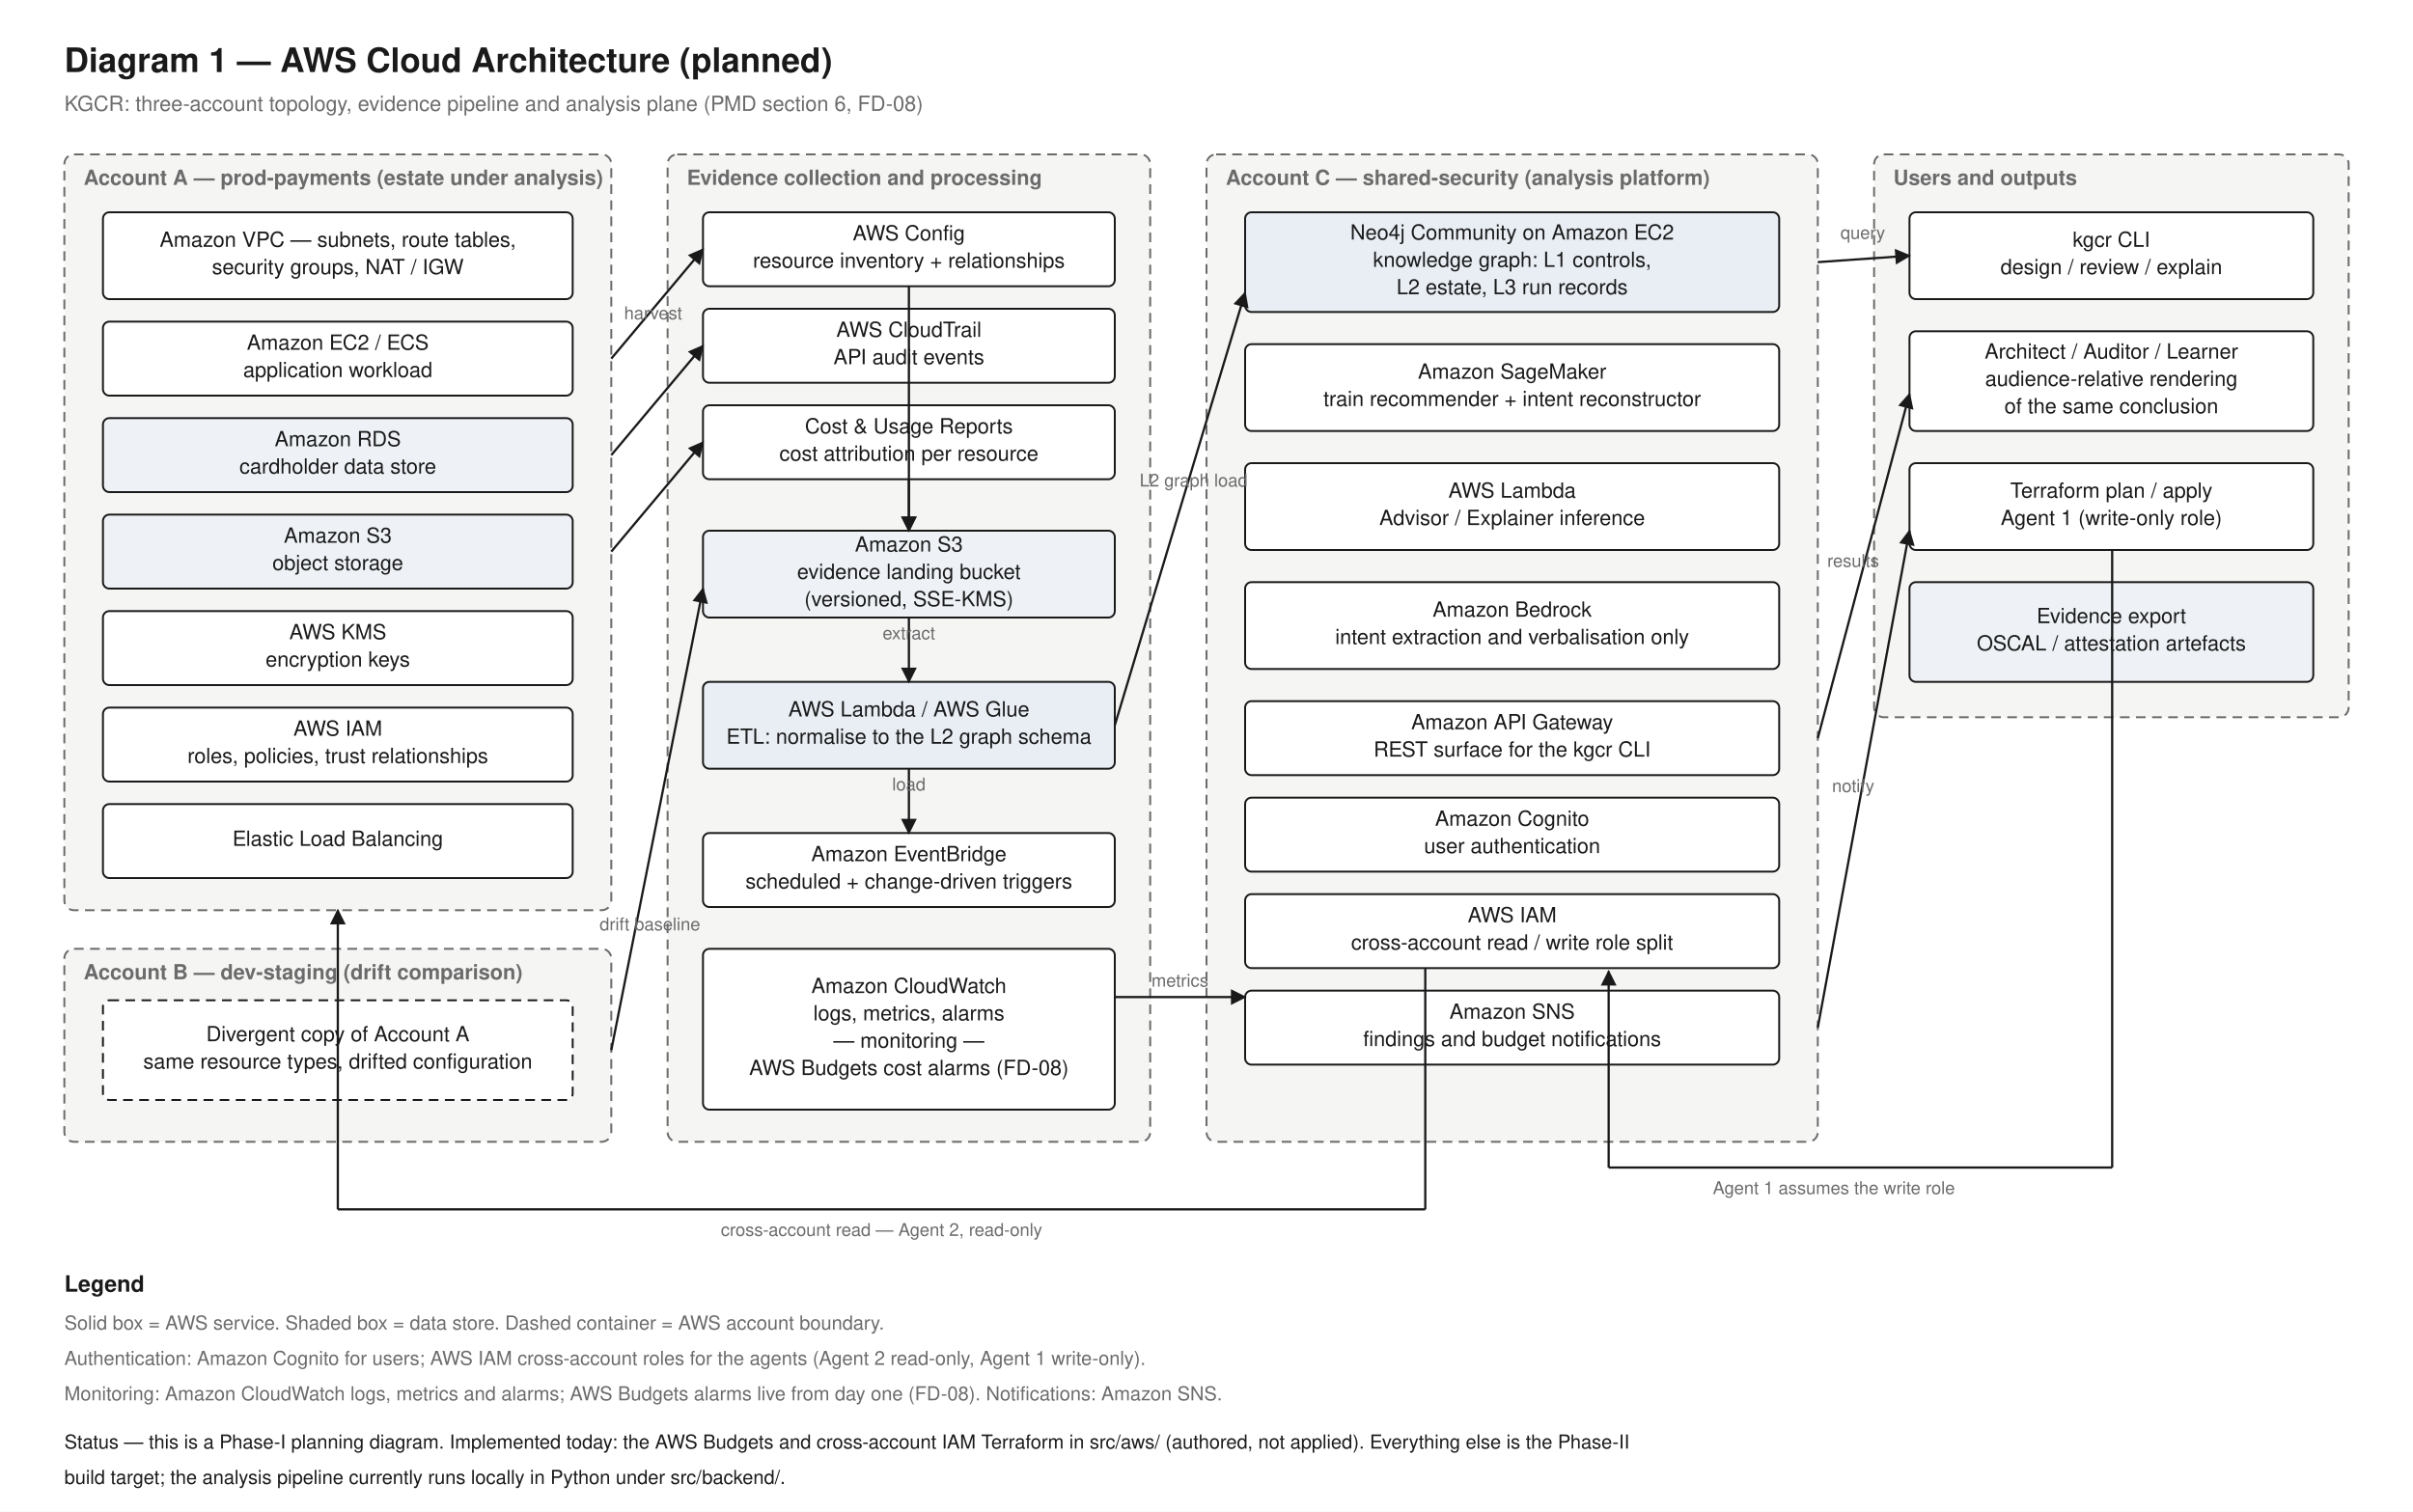
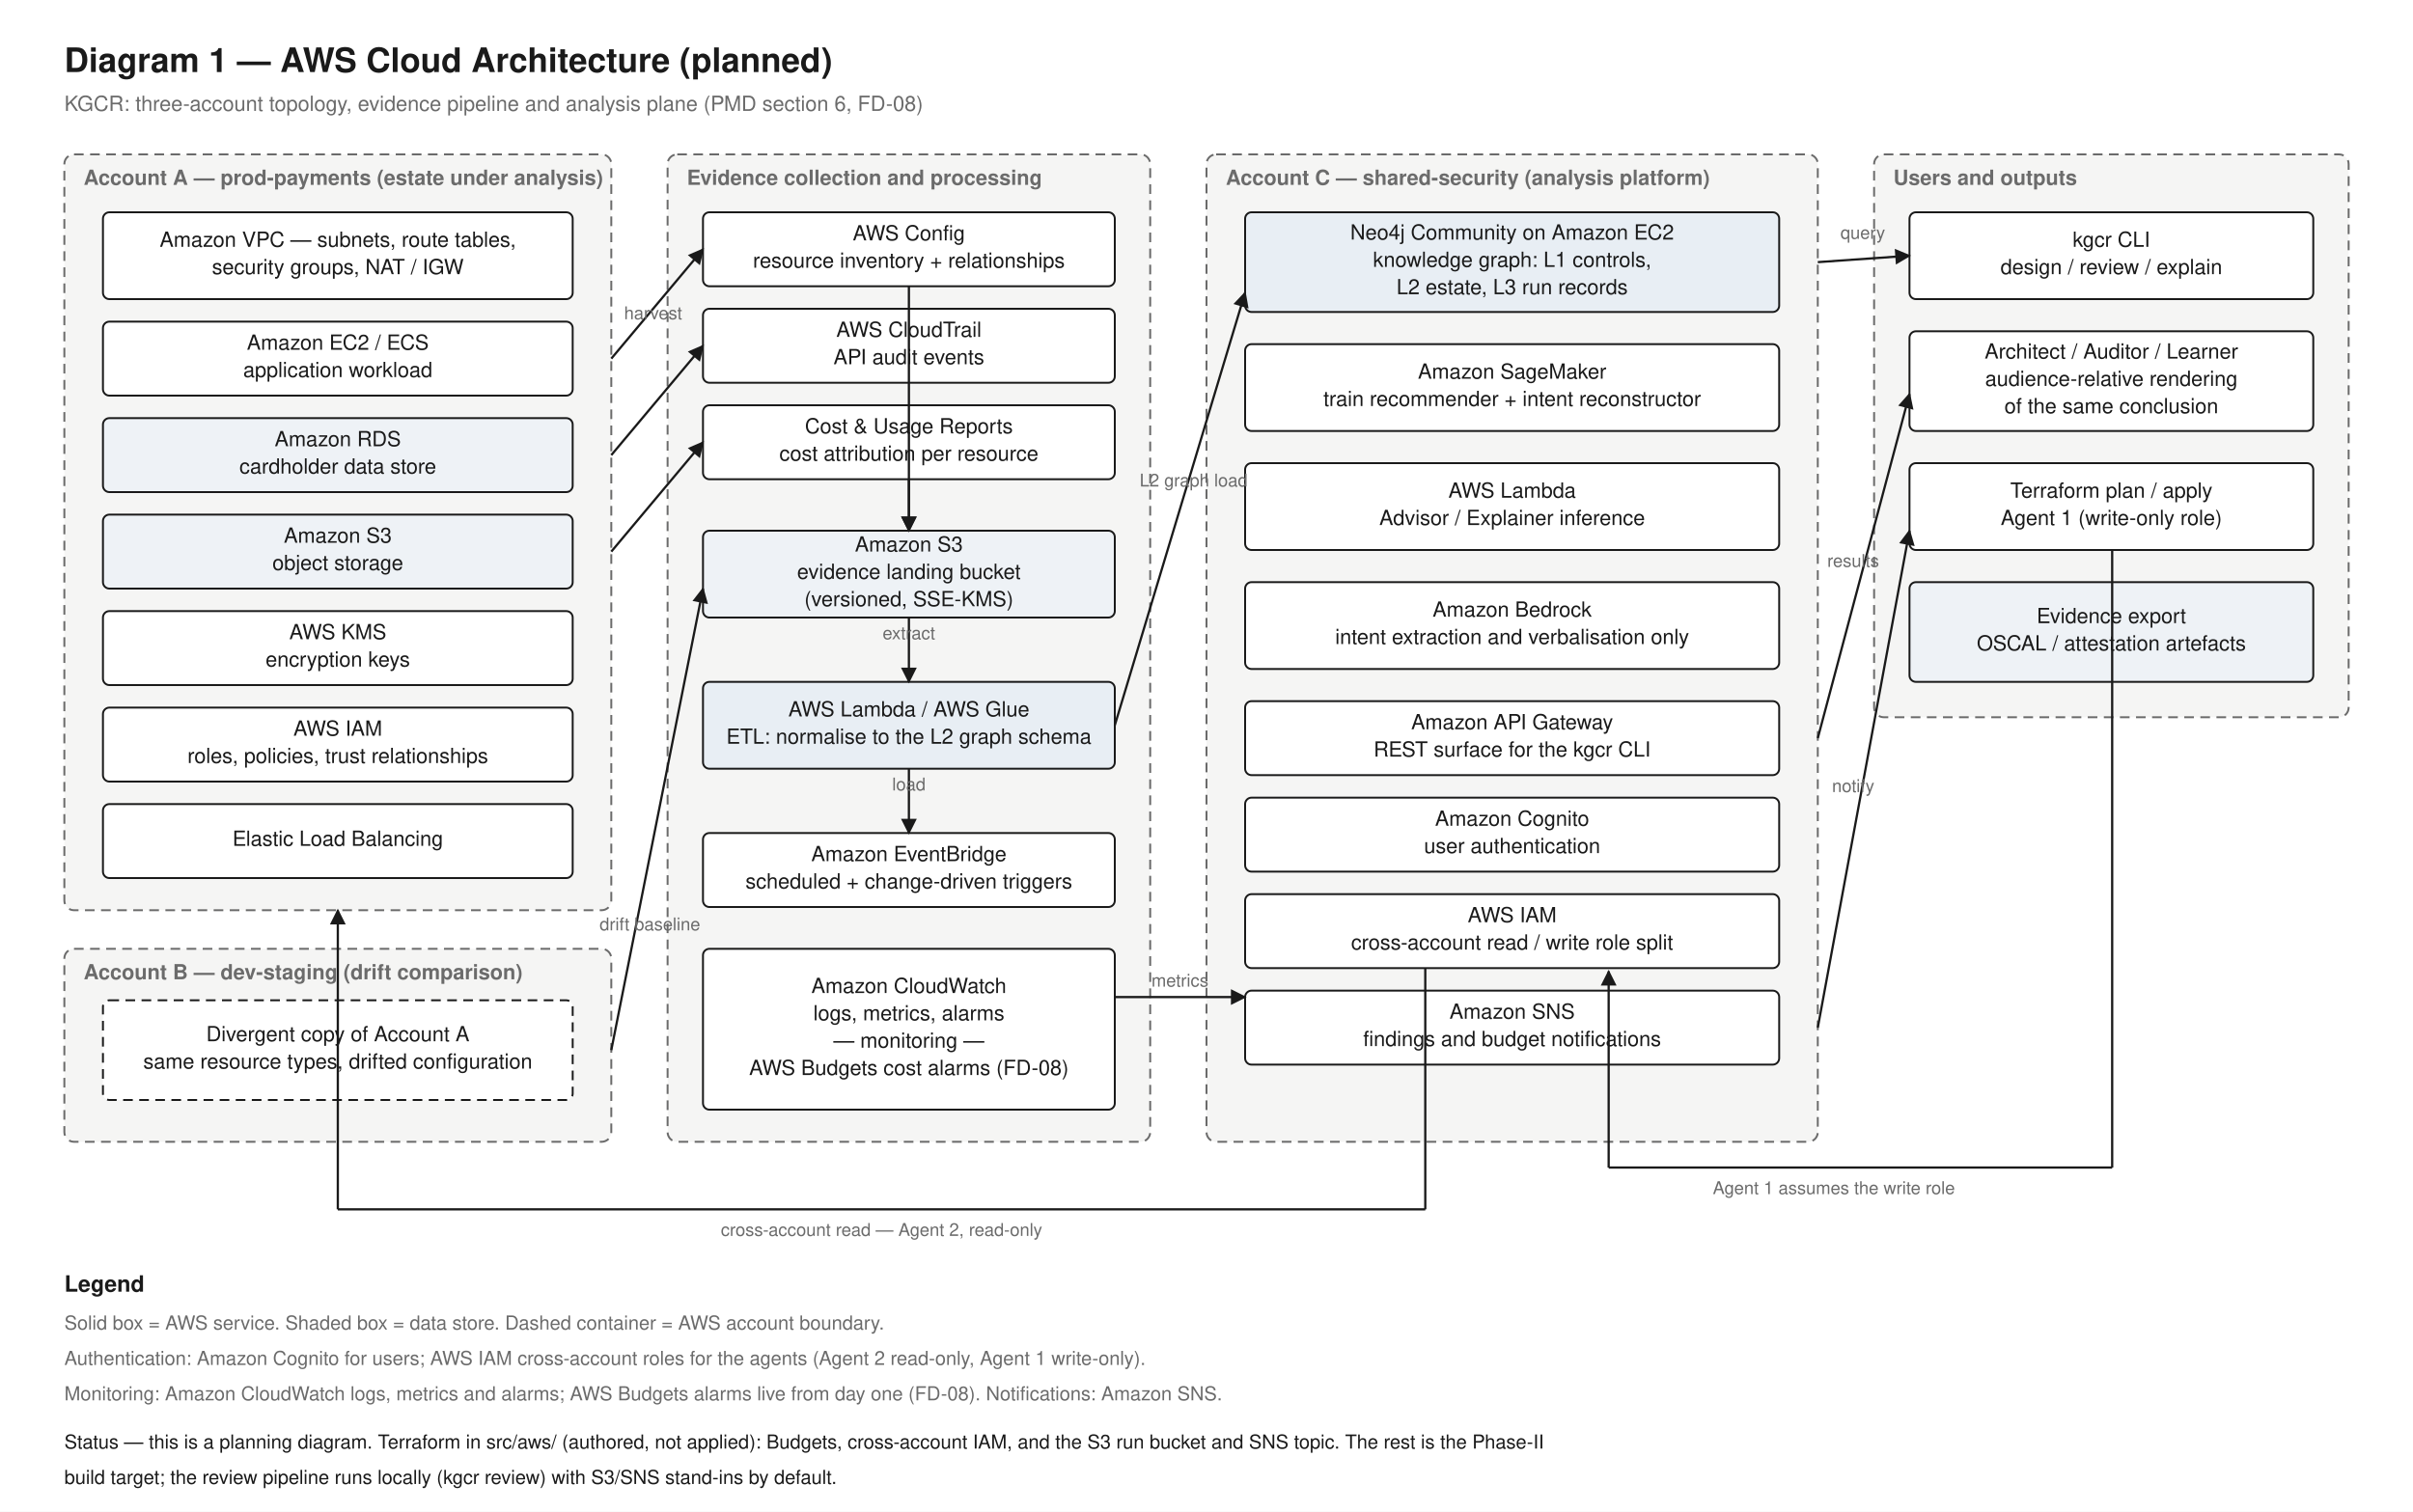
<svg xmlns="http://www.w3.org/2000/svg" width="1500" height="940" viewBox="0 0 1500 940" font-family="Segoe UI, Helvetica, Arial, sans-serif">
  <rect width="1500" height="940" fill="#ffffff" />
  <defs>
    <marker id="a" viewBox="0 0 10 10" refX="9" refY="5" markerWidth="7" markerHeight="7" orient="auto-start-reverse">
      <path d="M0,0 L10,5 L0,10 z" fill="#1a1a1a" />
    </marker>
  </defs>
  <text x="40" y="40" font-size="21" text-anchor="start" dominant-baseline="central" fill="#1a1a1a" font-weight="bold">Diagram 1 — AWS Cloud Architecture (planned)</text>
  <text x="40" y="66" font-size="13" text-anchor="start" dominant-baseline="central" fill="#6b6b6b">KGCR: three-account topology, evidence pipeline and analysis plane (PMD section 6, FD-08)</text>
  <rect x="40" y="96" width="340" height="470" rx="6" fill="#f5f5f4" stroke="#6b6b6b" stroke-width="1.2" stroke-dasharray="6 4" />
  <text x="52" y="112" font-size="13" text-anchor="start" dominant-baseline="central" fill="#6b6b6b" font-weight="bold">Account A — prod-payments (estate under analysis)</text>
  <rect x="64" y="132" width="292" height="54" rx="4" fill="#ffffff" stroke="#1a1a1a" stroke-width="1.2" />
  <text x="210.0" y="150.5" font-size="13" text-anchor="middle" dominant-baseline="central" fill="#1a1a1a">Amazon VPC — subnets, route tables,</text>
  <text x="210.0" y="167.5" font-size="13" text-anchor="middle" dominant-baseline="central" fill="#1a1a1a">security groups, NAT / IGW</text>
  <rect x="64" y="200" width="292" height="46" rx="4" fill="#ffffff" stroke="#1a1a1a" stroke-width="1.2" />
  <text x="210.0" y="214.5" font-size="13" text-anchor="middle" dominant-baseline="central" fill="#1a1a1a">Amazon EC2 / ECS</text>
  <text x="210.0" y="231.5" font-size="13" text-anchor="middle" dominant-baseline="central" fill="#1a1a1a">application workload</text>
  <rect x="64" y="260" width="292" height="46" rx="4" fill="#eef2f6" stroke="#1a1a1a" stroke-width="1.2" />
  <text x="210.0" y="274.5" font-size="13" text-anchor="middle" dominant-baseline="central" fill="#1a1a1a">Amazon RDS</text>
  <text x="210.0" y="291.5" font-size="13" text-anchor="middle" dominant-baseline="central" fill="#1a1a1a">cardholder data store</text>
  <rect x="64" y="320" width="292" height="46" rx="4" fill="#eef2f6" stroke="#1a1a1a" stroke-width="1.2" />
  <text x="210.0" y="334.5" font-size="13" text-anchor="middle" dominant-baseline="central" fill="#1a1a1a">Amazon S3</text>
  <text x="210.0" y="351.5" font-size="13" text-anchor="middle" dominant-baseline="central" fill="#1a1a1a">object storage</text>
  <rect x="64" y="380" width="292" height="46" rx="4" fill="#ffffff" stroke="#1a1a1a" stroke-width="1.2" />
  <text x="210.0" y="394.5" font-size="13" text-anchor="middle" dominant-baseline="central" fill="#1a1a1a">AWS KMS</text>
  <text x="210.0" y="411.5" font-size="13" text-anchor="middle" dominant-baseline="central" fill="#1a1a1a">encryption keys</text>
  <rect x="64" y="440" width="292" height="46" rx="4" fill="#ffffff" stroke="#1a1a1a" stroke-width="1.2" />
  <text x="210.0" y="454.5" font-size="13" text-anchor="middle" dominant-baseline="central" fill="#1a1a1a">AWS IAM</text>
  <text x="210.0" y="471.5" font-size="13" text-anchor="middle" dominant-baseline="central" fill="#1a1a1a">roles, policies, trust relationships</text>
  <rect x="64" y="500" width="292" height="46" rx="4" fill="#ffffff" stroke="#1a1a1a" stroke-width="1.2" />
  <text x="210.0" y="523.0" font-size="13" text-anchor="middle" dominant-baseline="central" fill="#1a1a1a">Elastic Load Balancing</text>
  <rect x="40" y="590" width="340" height="120" rx="6" fill="#f5f5f4" stroke="#6b6b6b" stroke-width="1.2" stroke-dasharray="6 4" />
  <text x="52" y="606" font-size="13" text-anchor="start" dominant-baseline="central" fill="#6b6b6b" font-weight="bold">Account B — dev-staging (drift comparison)</text>
  <rect x="64" y="622" width="292" height="62" rx="4" fill="#ffffff" stroke="#1a1a1a" stroke-width="1.2" stroke-dasharray="6 4" />
  <text x="210.0" y="644.5" font-size="13" text-anchor="middle" dominant-baseline="central" fill="#1a1a1a">Divergent copy of Account A</text>
  <text x="210.0" y="661.5" font-size="13" text-anchor="middle" dominant-baseline="central" fill="#1a1a1a">same resource types, drifted configuration</text>
  <rect x="415" y="96" width="300" height="614" rx="6" fill="#f5f5f4" stroke="#6b6b6b" stroke-width="1.2" stroke-dasharray="6 4" />
  <text x="427" y="112" font-size="13" text-anchor="start" dominant-baseline="central" fill="#6b6b6b" font-weight="bold">Evidence collection and processing</text>
  <rect x="437" y="132" width="256" height="46" rx="4" fill="#ffffff" stroke="#1a1a1a" stroke-width="1.2" />
  <text x="565.0" y="146.5" font-size="13" text-anchor="middle" dominant-baseline="central" fill="#1a1a1a">AWS Config</text>
  <text x="565.0" y="163.5" font-size="13" text-anchor="middle" dominant-baseline="central" fill="#1a1a1a">resource inventory + relationships</text>
  <rect x="437" y="192" width="256" height="46" rx="4" fill="#ffffff" stroke="#1a1a1a" stroke-width="1.2" />
  <text x="565.0" y="206.5" font-size="13" text-anchor="middle" dominant-baseline="central" fill="#1a1a1a">AWS CloudTrail</text>
  <text x="565.0" y="223.5" font-size="13" text-anchor="middle" dominant-baseline="central" fill="#1a1a1a">API audit events</text>
  <rect x="437" y="252" width="256" height="46" rx="4" fill="#ffffff" stroke="#1a1a1a" stroke-width="1.2" />
  <text x="565.0" y="266.5" font-size="13" text-anchor="middle" dominant-baseline="central" fill="#1a1a1a">Cost &amp; Usage Reports</text>
  <text x="565.0" y="283.5" font-size="13" text-anchor="middle" dominant-baseline="central" fill="#1a1a1a">cost attribution per resource</text>
  <rect x="437" y="330" width="256" height="54" rx="4" fill="#eef2f6" stroke="#1a1a1a" stroke-width="1.2" />
  <text x="565.0" y="340.0" font-size="13" text-anchor="middle" dominant-baseline="central" fill="#1a1a1a">Amazon S3</text>
  <text x="565.0" y="357.0" font-size="13" text-anchor="middle" dominant-baseline="central" fill="#1a1a1a">evidence landing bucket</text>
  <text x="565.0" y="374.0" font-size="13" text-anchor="middle" dominant-baseline="central" fill="#1a1a1a">(versioned, SSE-KMS)</text>
  <rect x="437" y="424" width="256" height="54" rx="4" fill="#e8eef4" stroke="#1a1a1a" stroke-width="1.2" />
  <text x="565.0" y="442.5" font-size="13" text-anchor="middle" dominant-baseline="central" fill="#1a1a1a">AWS Lambda / AWS Glue</text>
  <text x="565.0" y="459.5" font-size="13" text-anchor="middle" dominant-baseline="central" fill="#1a1a1a">ETL: normalise to the L2 graph schema</text>
  <rect x="437" y="518" width="256" height="46" rx="4" fill="#ffffff" stroke="#1a1a1a" stroke-width="1.2" />
  <text x="565.0" y="532.5" font-size="13" text-anchor="middle" dominant-baseline="central" fill="#1a1a1a">Amazon EventBridge</text>
  <text x="565.0" y="549.5" font-size="13" text-anchor="middle" dominant-baseline="central" fill="#1a1a1a">scheduled + change-driven triggers</text>
  <rect x="437" y="590" width="256" height="100" rx="4" fill="#ffffff" stroke="#1a1a1a" stroke-width="1.2" />
  <text x="565.0" y="614.5" font-size="13" text-anchor="middle" dominant-baseline="central" fill="#1a1a1a">Amazon CloudWatch</text>
  <text x="565.0" y="631.5" font-size="13" text-anchor="middle" dominant-baseline="central" fill="#1a1a1a">logs, metrics, alarms</text>
  <text x="565.0" y="648.5" font-size="13" text-anchor="middle" dominant-baseline="central" fill="#1a1a1a">— monitoring —</text>
  <text x="565.0" y="665.5" font-size="13" text-anchor="middle" dominant-baseline="central" fill="#1a1a1a">AWS Budgets cost alarms (FD-08)</text>
  <rect x="750" y="96" width="380" height="614" rx="6" fill="#f5f5f4" stroke="#6b6b6b" stroke-width="1.2" stroke-dasharray="6 4" />
  <text x="762" y="112" font-size="13" text-anchor="start" dominant-baseline="central" fill="#6b6b6b" font-weight="bold">Account C — shared-security (analysis platform)</text>
  <rect x="774" y="132" width="332" height="62" rx="4" fill="#e8eef4" stroke="#1a1a1a" stroke-width="1.2" />
  <text x="940.0" y="146.0" font-size="13" text-anchor="middle" dominant-baseline="central" fill="#1a1a1a">Neo4j Community on Amazon EC2</text>
  <text x="940.0" y="163.0" font-size="13" text-anchor="middle" dominant-baseline="central" fill="#1a1a1a">knowledge graph: L1 controls,</text>
  <text x="940.0" y="180.0" font-size="13" text-anchor="middle" dominant-baseline="central" fill="#1a1a1a">L2 estate, L3 run records</text>
  <rect x="774" y="214" width="332" height="54" rx="4" fill="#ffffff" stroke="#1a1a1a" stroke-width="1.2" />
  <text x="940.0" y="232.5" font-size="13" text-anchor="middle" dominant-baseline="central" fill="#1a1a1a">Amazon SageMaker</text>
  <text x="940.0" y="249.5" font-size="13" text-anchor="middle" dominant-baseline="central" fill="#1a1a1a">train recommender + intent reconstructor</text>
  <rect x="774" y="288" width="332" height="54" rx="4" fill="#ffffff" stroke="#1a1a1a" stroke-width="1.2" />
  <text x="940.0" y="306.5" font-size="13" text-anchor="middle" dominant-baseline="central" fill="#1a1a1a">AWS Lambda</text>
  <text x="940.0" y="323.5" font-size="13" text-anchor="middle" dominant-baseline="central" fill="#1a1a1a">Advisor / Explainer inference</text>
  <rect x="774" y="362" width="332" height="54" rx="4" fill="#ffffff" stroke="#1a1a1a" stroke-width="1.2" />
  <text x="940.0" y="380.5" font-size="13" text-anchor="middle" dominant-baseline="central" fill="#1a1a1a">Amazon Bedrock</text>
  <text x="940.0" y="397.5" font-size="13" text-anchor="middle" dominant-baseline="central" fill="#1a1a1a">intent extraction and verbalisation only</text>
  <rect x="774" y="436" width="332" height="46" rx="4" fill="#ffffff" stroke="#1a1a1a" stroke-width="1.2" />
  <text x="940.0" y="450.5" font-size="13" text-anchor="middle" dominant-baseline="central" fill="#1a1a1a">Amazon API Gateway</text>
  <text x="940.0" y="467.5" font-size="13" text-anchor="middle" dominant-baseline="central" fill="#1a1a1a">REST surface for the kgcr CLI</text>
  <rect x="774" y="496" width="332" height="46" rx="4" fill="#ffffff" stroke="#1a1a1a" stroke-width="1.2" />
  <text x="940.0" y="510.5" font-size="13" text-anchor="middle" dominant-baseline="central" fill="#1a1a1a">Amazon Cognito</text>
  <text x="940.0" y="527.5" font-size="13" text-anchor="middle" dominant-baseline="central" fill="#1a1a1a">user authentication</text>
  <rect x="774" y="556" width="332" height="46" rx="4" fill="#ffffff" stroke="#1a1a1a" stroke-width="1.2" />
  <text x="940.0" y="570.5" font-size="13" text-anchor="middle" dominant-baseline="central" fill="#1a1a1a">AWS IAM</text>
  <text x="940.0" y="587.5" font-size="13" text-anchor="middle" dominant-baseline="central" fill="#1a1a1a">cross-account read / write role split</text>
  <rect x="774" y="616" width="332" height="46" rx="4" fill="#ffffff" stroke="#1a1a1a" stroke-width="1.2" />
  <text x="940.0" y="630.5" font-size="13" text-anchor="middle" dominant-baseline="central" fill="#1a1a1a">Amazon SNS</text>
  <text x="940.0" y="647.5" font-size="13" text-anchor="middle" dominant-baseline="central" fill="#1a1a1a">findings and budget notifications</text>
  <rect x="1165" y="96" width="295" height="350" rx="6" fill="#f5f5f4" stroke="#6b6b6b" stroke-width="1.2" stroke-dasharray="6 4" />
  <text x="1177" y="112" font-size="13" text-anchor="start" dominant-baseline="central" fill="#6b6b6b" font-weight="bold">Users and outputs</text>
  <rect x="1187" y="132" width="251" height="54" rx="4" fill="#ffffff" stroke="#1a1a1a" stroke-width="1.2" />
  <text x="1312.5" y="150.5" font-size="13" text-anchor="middle" dominant-baseline="central" fill="#1a1a1a">kgcr CLI</text>
  <text x="1312.5" y="167.5" font-size="13" text-anchor="middle" dominant-baseline="central" fill="#1a1a1a">design / review / explain</text>
  <rect x="1187" y="206" width="251" height="62" rx="4" fill="#ffffff" stroke="#1a1a1a" stroke-width="1.2" />
  <text x="1312.5" y="220.0" font-size="13" text-anchor="middle" dominant-baseline="central" fill="#1a1a1a">Architect / Auditor / Learner</text>
  <text x="1312.5" y="237.0" font-size="13" text-anchor="middle" dominant-baseline="central" fill="#1a1a1a">audience-relative rendering</text>
  <text x="1312.5" y="254.0" font-size="13" text-anchor="middle" dominant-baseline="central" fill="#1a1a1a">of the same conclusion</text>
  <rect x="1187" y="288" width="251" height="54" rx="4" fill="#ffffff" stroke="#1a1a1a" stroke-width="1.2" />
  <text x="1312.5" y="306.5" font-size="13" text-anchor="middle" dominant-baseline="central" fill="#1a1a1a">Terraform plan / apply</text>
  <text x="1312.5" y="323.5" font-size="13" text-anchor="middle" dominant-baseline="central" fill="#1a1a1a">Agent 1 (write-only role)</text>
  <rect x="1187" y="362" width="251" height="62" rx="4" fill="#eef2f6" stroke="#1a1a1a" stroke-width="1.2" />
  <text x="1312.5" y="384.5" font-size="13" text-anchor="middle" dominant-baseline="central" fill="#1a1a1a">Evidence export</text>
  <text x="1312.5" y="401.5" font-size="13" text-anchor="middle" dominant-baseline="central" fill="#1a1a1a">OSCAL / attestation artefacts</text>
  <line x1="380" y1="223" x2="437" y2="155" stroke="#1a1a1a" stroke-width="1.4" marker-end="url(#a)" />
  <text x="406" y="196" font-size="11" text-anchor="middle" dominant-baseline="central" fill="#6b6b6b">harvest</text>
  <line x1="380" y1="283" x2="437" y2="215" stroke="#1a1a1a" stroke-width="1.4" marker-end="url(#a)" />
  <line x1="380" y1="343" x2="437" y2="275" stroke="#1a1a1a" stroke-width="1.4" marker-end="url(#a)" />
  <line x1="380" y1="653" x2="437" y2="366" stroke="#1a1a1a" stroke-width="1.4" marker-end="url(#a)" />
  <text x="404" y="576" font-size="11" text-anchor="middle" dominant-baseline="central" fill="#6b6b6b">drift baseline</text>
  <line x1="565" y1="178" x2="565" y2="330" stroke="#1a1a1a" stroke-width="1.4" marker-end="url(#a)" />
  <line x1="565" y1="298" x2="565" y2="330" stroke="#1a1a1a" stroke-width="1.4" marker-end="url(#a)" />
  <line x1="565" y1="384" x2="565" y2="424" stroke="#1a1a1a" stroke-width="1.4" marker-end="url(#a)" />
  <text x="565.0" y="395.0" font-size="11" text-anchor="middle" dominant-baseline="central" fill="#6b6b6b">extract</text>
  <line x1="565" y1="478" x2="565" y2="518" stroke="#1a1a1a" stroke-width="1.4" marker-end="url(#a)" />
  <text x="565.0" y="489.0" font-size="11" text-anchor="middle" dominant-baseline="central" fill="#6b6b6b">load</text>
  <line x1="693" y1="451" x2="774" y2="182" stroke="#1a1a1a" stroke-width="1.4" marker-end="url(#a)" />
  <text x="742" y="300" font-size="11" text-anchor="middle" dominant-baseline="central" fill="#6b6b6b">L2 graph load</text>
  <line x1="1130" y1="163" x2="1187" y2="159" stroke="#1a1a1a" stroke-width="1.4" marker-end="url(#a)" />
  <text x="1158" y="146" font-size="11" text-anchor="middle" dominant-baseline="central" fill="#6b6b6b">query</text>
  <line x1="1130" y1="459" x2="1187" y2="245" stroke="#1a1a1a" stroke-width="1.4" marker-end="url(#a)" />
  <text x="1152" y="350" font-size="11" text-anchor="middle" dominant-baseline="central" fill="#6b6b6b">results</text>
  <line x1="1130" y1="639" x2="1187" y2="330" stroke="#1a1a1a" stroke-width="1.4" marker-end="url(#a)" />
  <text x="1152" y="490" font-size="11" text-anchor="middle" dominant-baseline="central" fill="#6b6b6b">notify</text>
  <line x1="693" y1="620" x2="774" y2="620" stroke="#1a1a1a" stroke-width="1.4" marker-end="url(#a)" />
  <text x="733.5" y="611.0" font-size="11" text-anchor="middle" dominant-baseline="central" fill="#6b6b6b">metrics</text>
  <line x1="1313" y1="342" x2="1313" y2="726" stroke="#1a1a1a" stroke-width="1.4" />
  <line x1="1313" y1="726" x2="1000" y2="726" stroke="#1a1a1a" stroke-width="1.4" />
  <line x1="1000" y1="726" x2="1000" y2="604" stroke="#1a1a1a" stroke-width="1.4" marker-end="url(#a)" />
  <text x="1140" y="740" font-size="11" text-anchor="middle" dominant-baseline="central" fill="#6b6b6b">Agent 1 assumes the write role</text>
  <line x1="886" y1="602" x2="886" y2="752" stroke="#1a1a1a" stroke-width="1.4" />
  <line x1="886" y1="752" x2="210" y2="752" stroke="#1a1a1a" stroke-width="1.4" />
  <line x1="210" y1="752" x2="210" y2="566" stroke="#1a1a1a" stroke-width="1.4" marker-end="url(#a)" />
  <text x="548" y="766" font-size="11" text-anchor="middle" dominant-baseline="central" fill="#6b6b6b">cross-account read — Agent 2, read-only</text>
  <text x="40" y="800" font-size="14" text-anchor="start" dominant-baseline="central" fill="#1a1a1a" font-weight="bold">Legend</text>
  <text x="40" y="824" font-size="12" text-anchor="start" dominant-baseline="central" fill="#6b6b6b">Solid box = AWS service.   Shaded box = data store.   Dashed container = AWS account boundary.</text>
  <text x="40" y="846" font-size="12" text-anchor="start" dominant-baseline="central" fill="#6b6b6b">Authentication: Amazon Cognito for users; AWS IAM cross-account roles for the agents (Agent 2 read-only, Agent 1 write-only).</text>
  <text x="40" y="868" font-size="12" text-anchor="start" dominant-baseline="central" fill="#6b6b6b">Monitoring: Amazon CloudWatch logs, metrics and alarms; AWS Budgets alarms live from day one (FD-08).   Notifications: Amazon SNS.</text>
-   <text x="40" y="898" font-size="12" text-anchor="start" dominant-baseline="central" fill="#1a1a1a">Status — this is a Phase-I planning diagram. Implemented today: the AWS Budgets and cross-account IAM Terraform in src/aws/ (authored, not applied). Everything else is the Phase-II</text>
-   <text x="40" y="920" font-size="12" text-anchor="start" dominant-baseline="central" fill="#1a1a1a">build target; the analysis pipeline currently runs locally in Python under src/backend/.</text>
+   <text x="40" y="898" font-size="12" text-anchor="start" dominant-baseline="central" fill="#1a1a1a">Status — this is a planning diagram. Terraform in src/aws/ (authored, not applied): Budgets, cross-account IAM, and the S3 run bucket and SNS topic. The rest is the Phase-II</text>
+   <text x="40" y="920" font-size="12" text-anchor="start" dominant-baseline="central" fill="#1a1a1a">build target; the review pipeline runs locally (kgcr review) with S3/SNS stand-ins by default.</text>
</svg>
